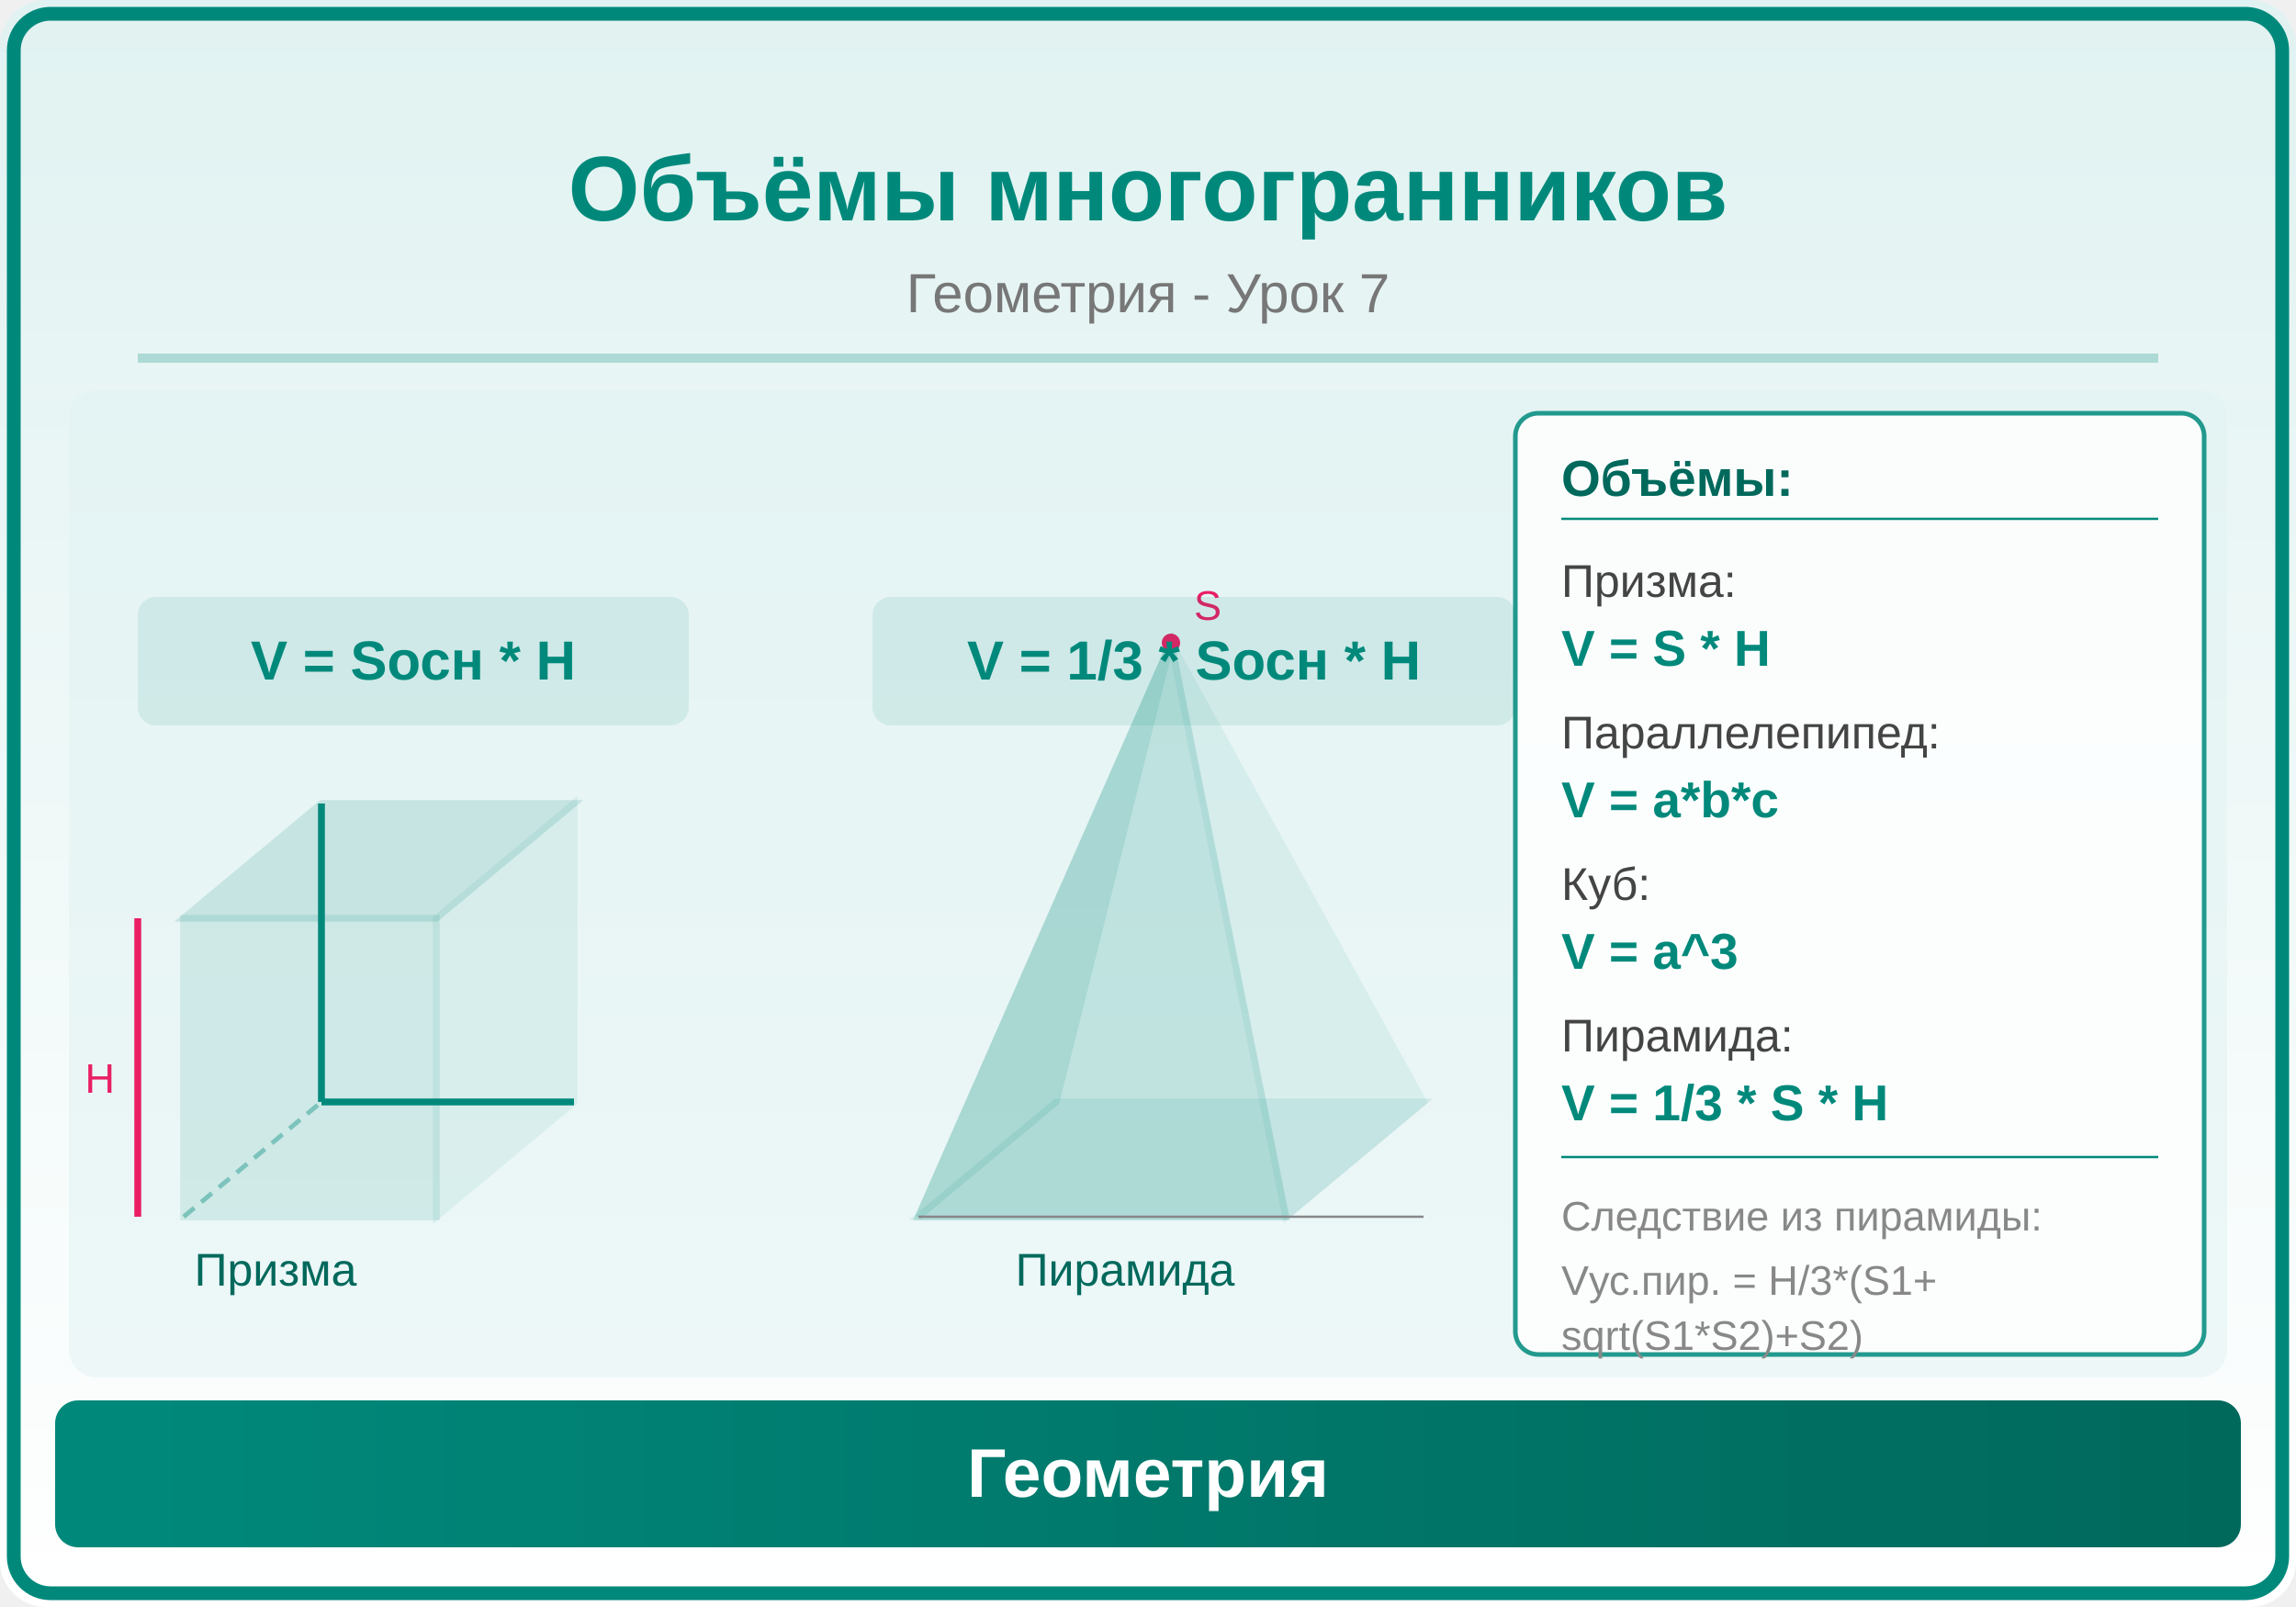
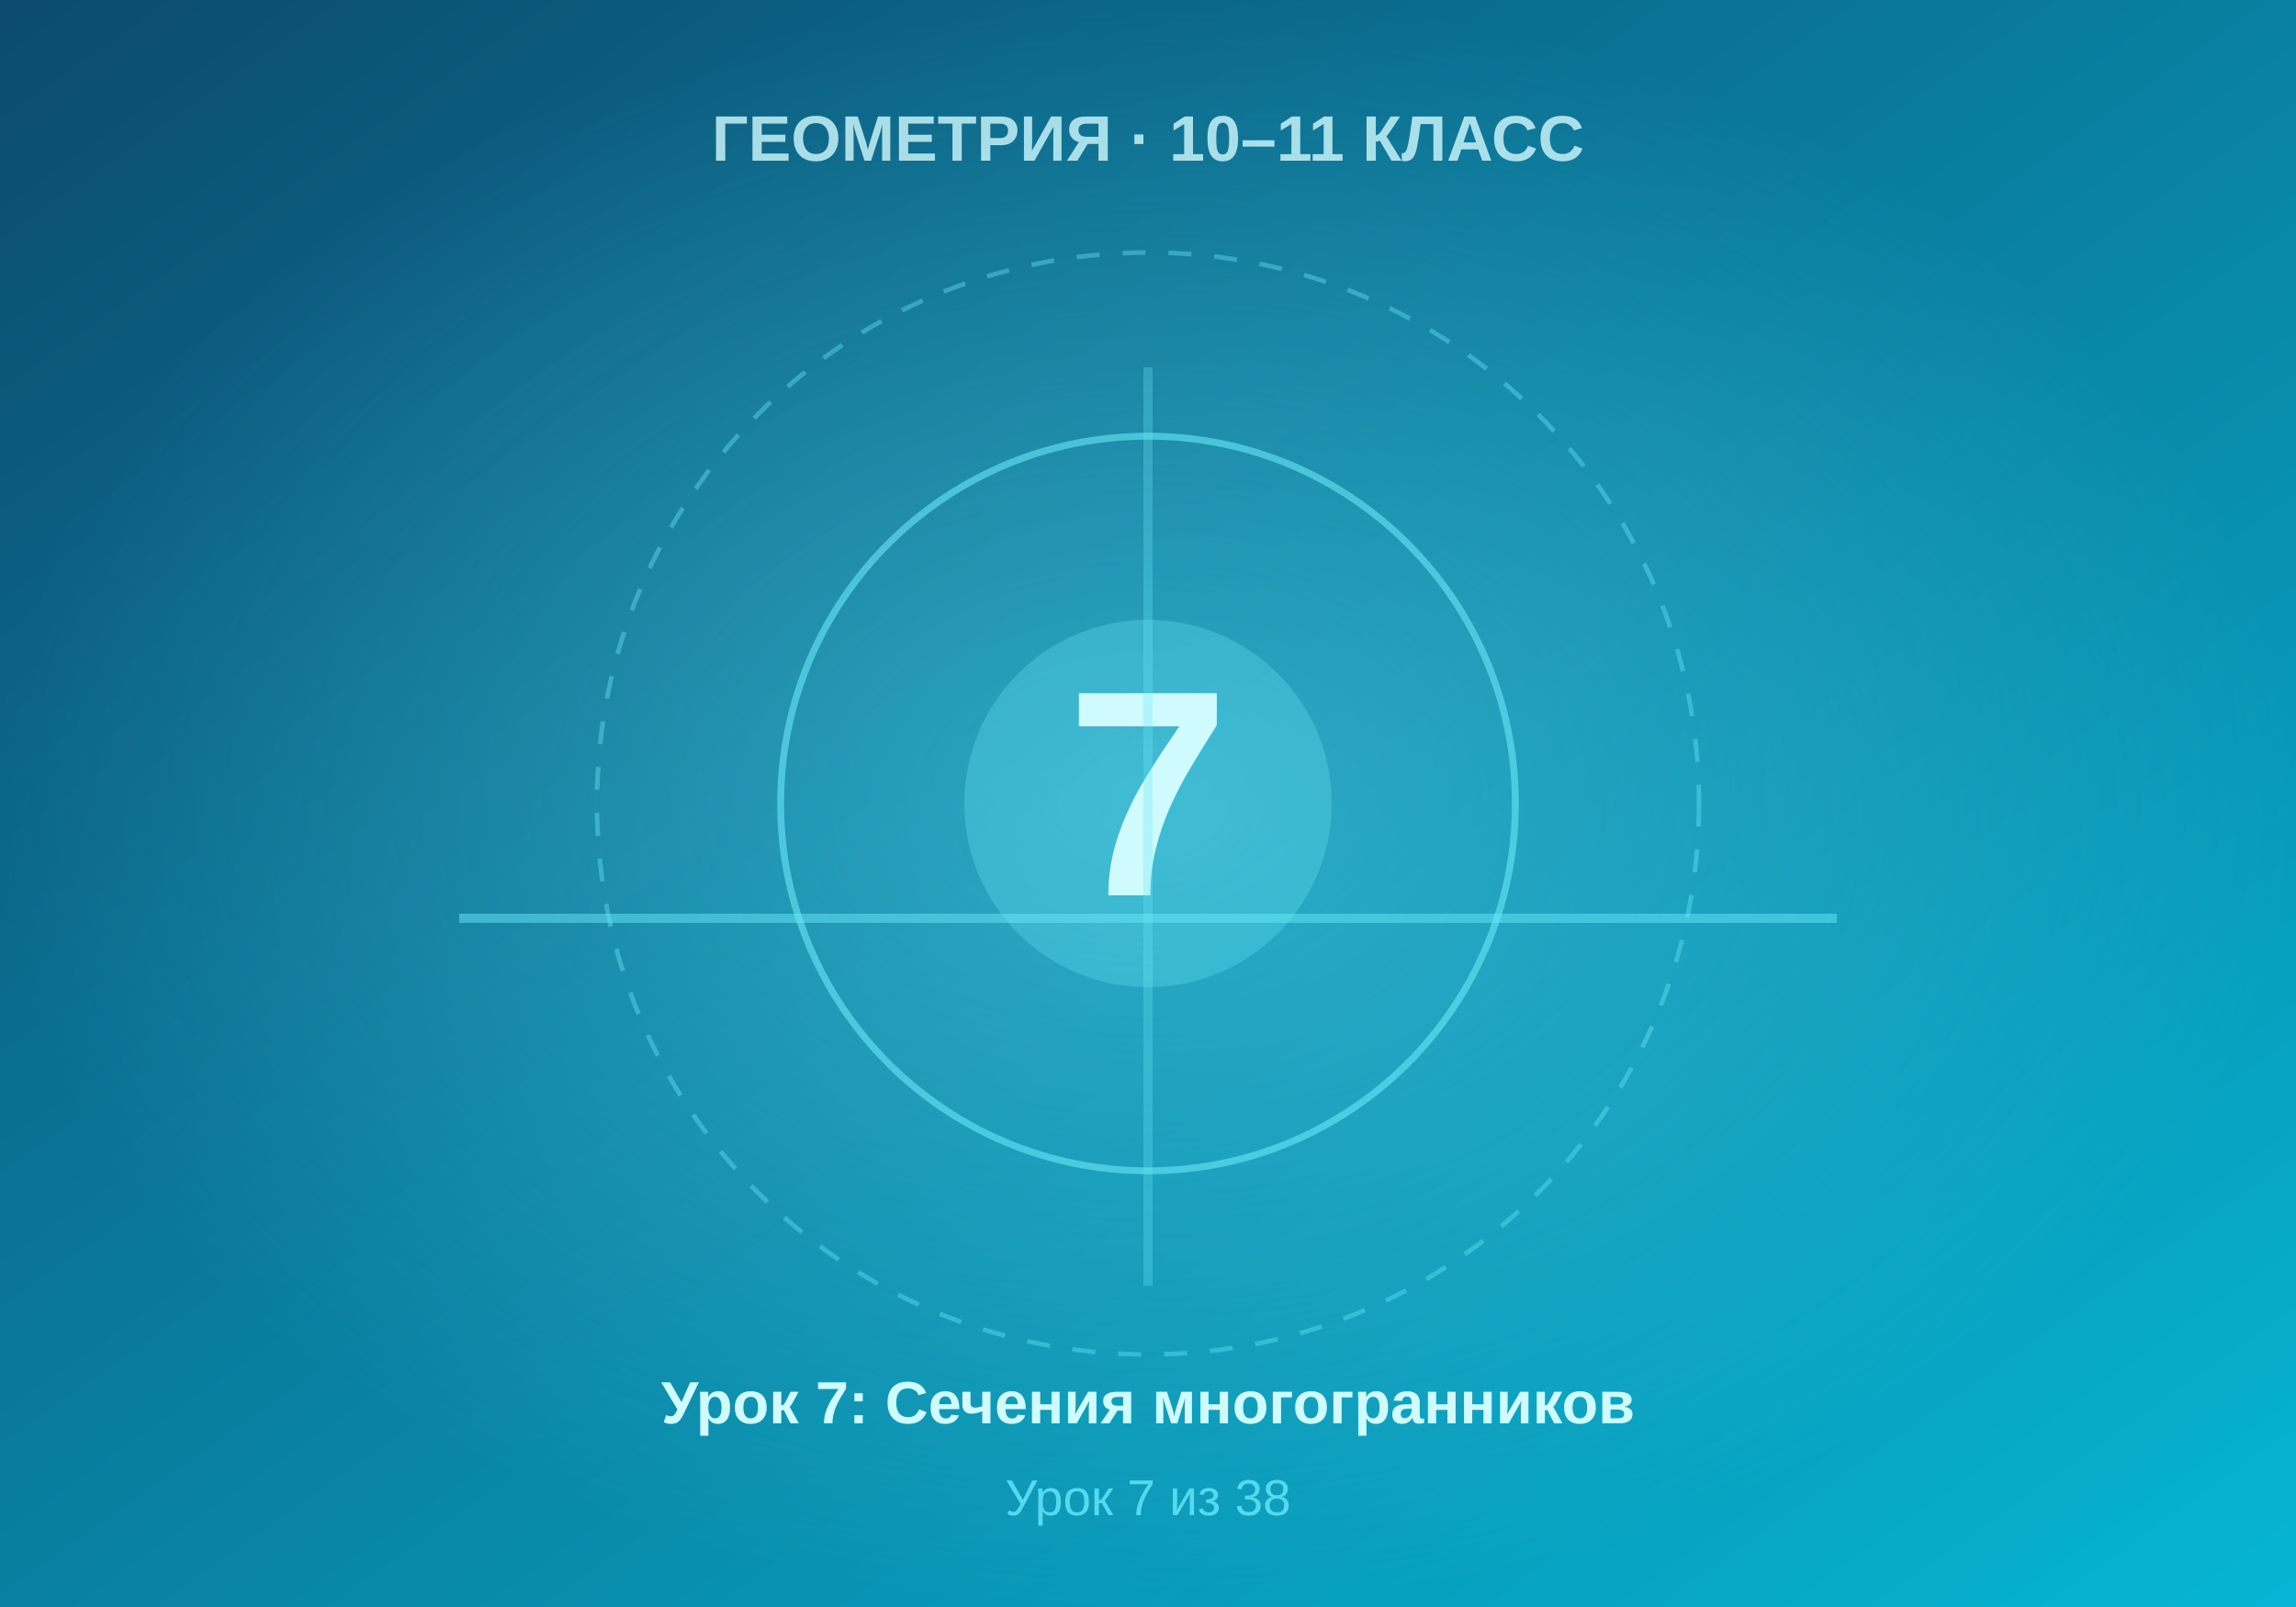
- <svg xmlns="http://www.w3.org/2000/svg" viewBox="0 0 500 350">
+ <svg xmlns="http://www.w3.org/2000/svg" viewBox="0 0 500 350" width="500" height="350">
  <defs>
-     <linearGradient id="bg" x1="0" y1="0" x2="0" y2="1">
-       <stop offset="0%" stop-color="#E0F2F1" />
-       <stop offset="100%" stop-color="#FFFFFF" />
+     <linearGradient id="bgGrad" x1="0%" y1="0%" x2="100%" y2="100%">
+       <stop offset="0%" style="stop-color:#0c4a6e" />
+       <stop offset="100%" style="stop-color:#06b6d4" />
    </linearGradient>
-     <linearGradient id="panel" x1="0" y1="0" x2="1" y2="0">
-       <stop offset="0%" stop-color="#00897B" />
-       <stop offset="100%" stop-color="#00695C" />
-     </linearGradient>
+     <radialGradient id="centerGlow" cx="50%" cy="50%" r="50%">
+       <stop offset="0%" style="stop-color:#67e8f9;stop-opacity:0.4" />
+       <stop offset="100%" style="stop-color:#67e8f9;stop-opacity:0" />
+     </radialGradient>
  </defs>
-   <rect width="500" height="350" fill="url(#bg)" rx="10" />
-   <rect x="3" y="3" width="494" height="344" rx="8" fill="none" stroke="#00897B" stroke-width="3" />
-   <text x="250" y="48" font-family="Arial,sans-serif" font-size="20" font-weight="bold" fill="#00897B" text-anchor="middle">Объёмы многогранников</text>
-   <text x="250" y="68" font-family="Arial,sans-serif" font-size="12" fill="#777" text-anchor="middle">Геометрия - Урок 7</text>
-   <line x1="30" y1="78" x2="470" y2="78" stroke="#00897B" stroke-width="2" opacity="0.25" />
-   <clipPath id="ill">
-     <rect x="15" y="85" width="470" height="215" rx="6" />
-   </clipPath>
-   <g clip-path="url(#ill)">
-     <rect x="15" y="85" width="470" height="215" fill="#E0F2F1" opacity="0.5" />
-     <polygon points="40,200 95,200 95,265 40,265" fill="#00897B" opacity="0.12" stroke="#00897B" stroke-width="1.5" />
-     <polygon points="40,200 70,175 125,175 95,200" fill="#00897B" opacity="0.15" stroke="#00897B" stroke-width="1.5" />
-     <polygon points="95,200 125,175 125,240 95,265" fill="#00897B" opacity="0.08" stroke="#00897B" stroke-width="1.5" />
-     <line x1="40" y1="265" x2="70" y2="240" stroke="#00897B" stroke-width="1" stroke-dasharray="3,2" opacity="0.4" />
-     <line x1="70" y1="240" x2="125" y2="240" stroke="#00897B" stroke-width="1.5" />
-     <line x1="70" y1="240" x2="70" y2="175" stroke="#00897B" stroke-width="1.5" />
-     <text x="60" y="280" font-family="Arial,sans-serif" font-size="10" fill="#00695C" text-anchor="middle">Призма</text>
-     <rect x="30" y="130" width="120" height="28" rx="4" fill="#00897B" opacity="0.1" />
-     <text x="90" y="148" font-family="Arial,sans-serif" font-size="12" fill="#00897B" text-anchor="middle" font-weight="bold">V = Sосн * H</text>
-     <polygon points="200,265 280,265 310,240 230,240" fill="#00897B" opacity="0.1" stroke="#00897B" stroke-width="1.5" />
-     <polygon points="200,265 255,140 230,240" fill="#00897B" opacity="0.12" stroke="#00897B" stroke-width="1.5" />
-     <polygon points="200,265 255,140 280,265" fill="#00897B" opacity="0.18" stroke="#00897B" stroke-width="1.5" />
-     <polygon points="280,265 255,140 310,240" fill="#00897B" opacity="0.08" stroke="#00897B" stroke-width="1.5" />
-     <line x1="200" y1="265" x2="310" y2="265" stroke="#888" stroke-width="0.5" />
-     <circle cx="255" cy="140" r="2" fill="#E91E63" />
-     <text x="260" y="135" font-family="Arial,sans-serif" font-size="9" fill="#E91E63">S</text>
-     <text x="245" y="280" font-family="Arial,sans-serif" font-size="10" fill="#00695C" text-anchor="middle">Пирамида</text>
-     <rect x="190" y="130" width="140" height="28" rx="4" fill="#00897B" opacity="0.1" />
-     <text x="260" y="148" font-family="Arial,sans-serif" font-size="12" fill="#00897B" text-anchor="middle" font-weight="bold">V = 1/3 * Sосн * H</text>
-     <rect x="330" y="90" width="150" height="205" rx="5" fill="white" opacity="0.85" stroke="#00897B" stroke-width="1" />
-     <text x="340" y="108" font-family="Arial,sans-serif" font-size="11" fill="#00695C" font-weight="bold">Объёмы:</text>
-     <line x1="340" y1="113" x2="470" y2="113" stroke="#00897B" stroke-width="0.5" />
-     <text x="340" y="130" font-family="Arial,sans-serif" font-size="10" fill="#444">Призма:</text>
-     <text x="340" y="145" font-family="Arial,sans-serif" font-size="11" fill="#00897B" font-weight="bold">V = S * H</text>
-     <text x="340" y="163" font-family="Arial,sans-serif" font-size="10" fill="#444">Параллелепипед:</text>
-     <text x="340" y="178" font-family="Arial,sans-serif" font-size="11" fill="#00897B" font-weight="bold">V = a*b*c</text>
-     <text x="340" y="196" font-family="Arial,sans-serif" font-size="10" fill="#444">Куб:</text>
-     <text x="340" y="211" font-family="Arial,sans-serif" font-size="11" fill="#00897B" font-weight="bold">V = a^3</text>
-     <text x="340" y="229" font-family="Arial,sans-serif" font-size="10" fill="#444">Пирамида:</text>
-     <text x="340" y="244" font-family="Arial,sans-serif" font-size="11" fill="#00897B" font-weight="bold">V = 1/3 * S * H</text>
-     <line x1="340" y1="252" x2="470" y2="252" stroke="#00897B" stroke-width="0.5" />
-     <text x="340" y="268" font-family="Arial,sans-serif" font-size="9" fill="#888">Следствие из пирамиды:</text>
-     <text x="340" y="282" font-family="Arial,sans-serif" font-size="9" fill="#888">Vус.пир. = H/3*(S1+</text>
-     <text x="340" y="294" font-family="Arial,sans-serif" font-size="9" fill="#888">sqrt(S1*S2)+S2)</text>
-     <line x1="30" y1="200" x2="30" y2="265" stroke="#E91E63" stroke-width="1.5" />
-     <text x="25" y="238" font-family="Arial,sans-serif" font-size="9" fill="#E91E63" text-anchor="end">H</text>
-   </g>
-   <rect x="12" y="305" width="476" height="32" rx="5" fill="url(#panel)" />
-   <text x="250" y="326" font-family="Arial,sans-serif" font-size="15" text-anchor="middle" fill="white" font-weight="bold">Геометрия</text>
+   <rect width="500" height="350" fill="url(#bgGrad)" />
+   <rect width="500" height="350" fill="url(#centerGlow)" />
+   <circle cx="250" cy="175" r="120" fill="none" stroke="#67e8f9" stroke-width="1" stroke-dasharray="5,5" opacity="0.4" />
+   <circle cx="250" cy="175" r="80" fill="none" stroke="#67e8f9" stroke-width="1.5" opacity="0.6" />
+   <circle cx="250" cy="175" r="40" fill="#67e8f9" opacity="0.3" />
+   <text x="250" y="195" font-family="Arial, sans-serif" font-size="64" font-weight="bold" fill="#cffafe" text-anchor="middle">7</text>
+   <text x="250" y="35" font-family="Arial, sans-serif" font-size="14" font-weight="bold" fill="#cffafe" text-anchor="middle" opacity="0.8">ГЕОМЕТРИЯ · 10–11 КЛАСС</text>
+   <text x="250" y="310" font-family="Arial, sans-serif" font-size="13" font-weight="bold" fill="#cffafe" text-anchor="middle">Урок 7: Сечения многогранников</text>
+   <text x="250" y="330" font-family="Arial, sans-serif" font-size="11" fill="#67e8f9" text-anchor="middle" opacity="0.8">Урок 7 из 38</text>
+   <line x1="100" y1="200" x2="400" y2="200" stroke="#67e8f9" stroke-width="2" opacity="0.5" />
+   <line x1="250" y1="80" x2="250" y2="280" stroke="#67e8f9" stroke-width="2" opacity="0.3" />
</svg>
